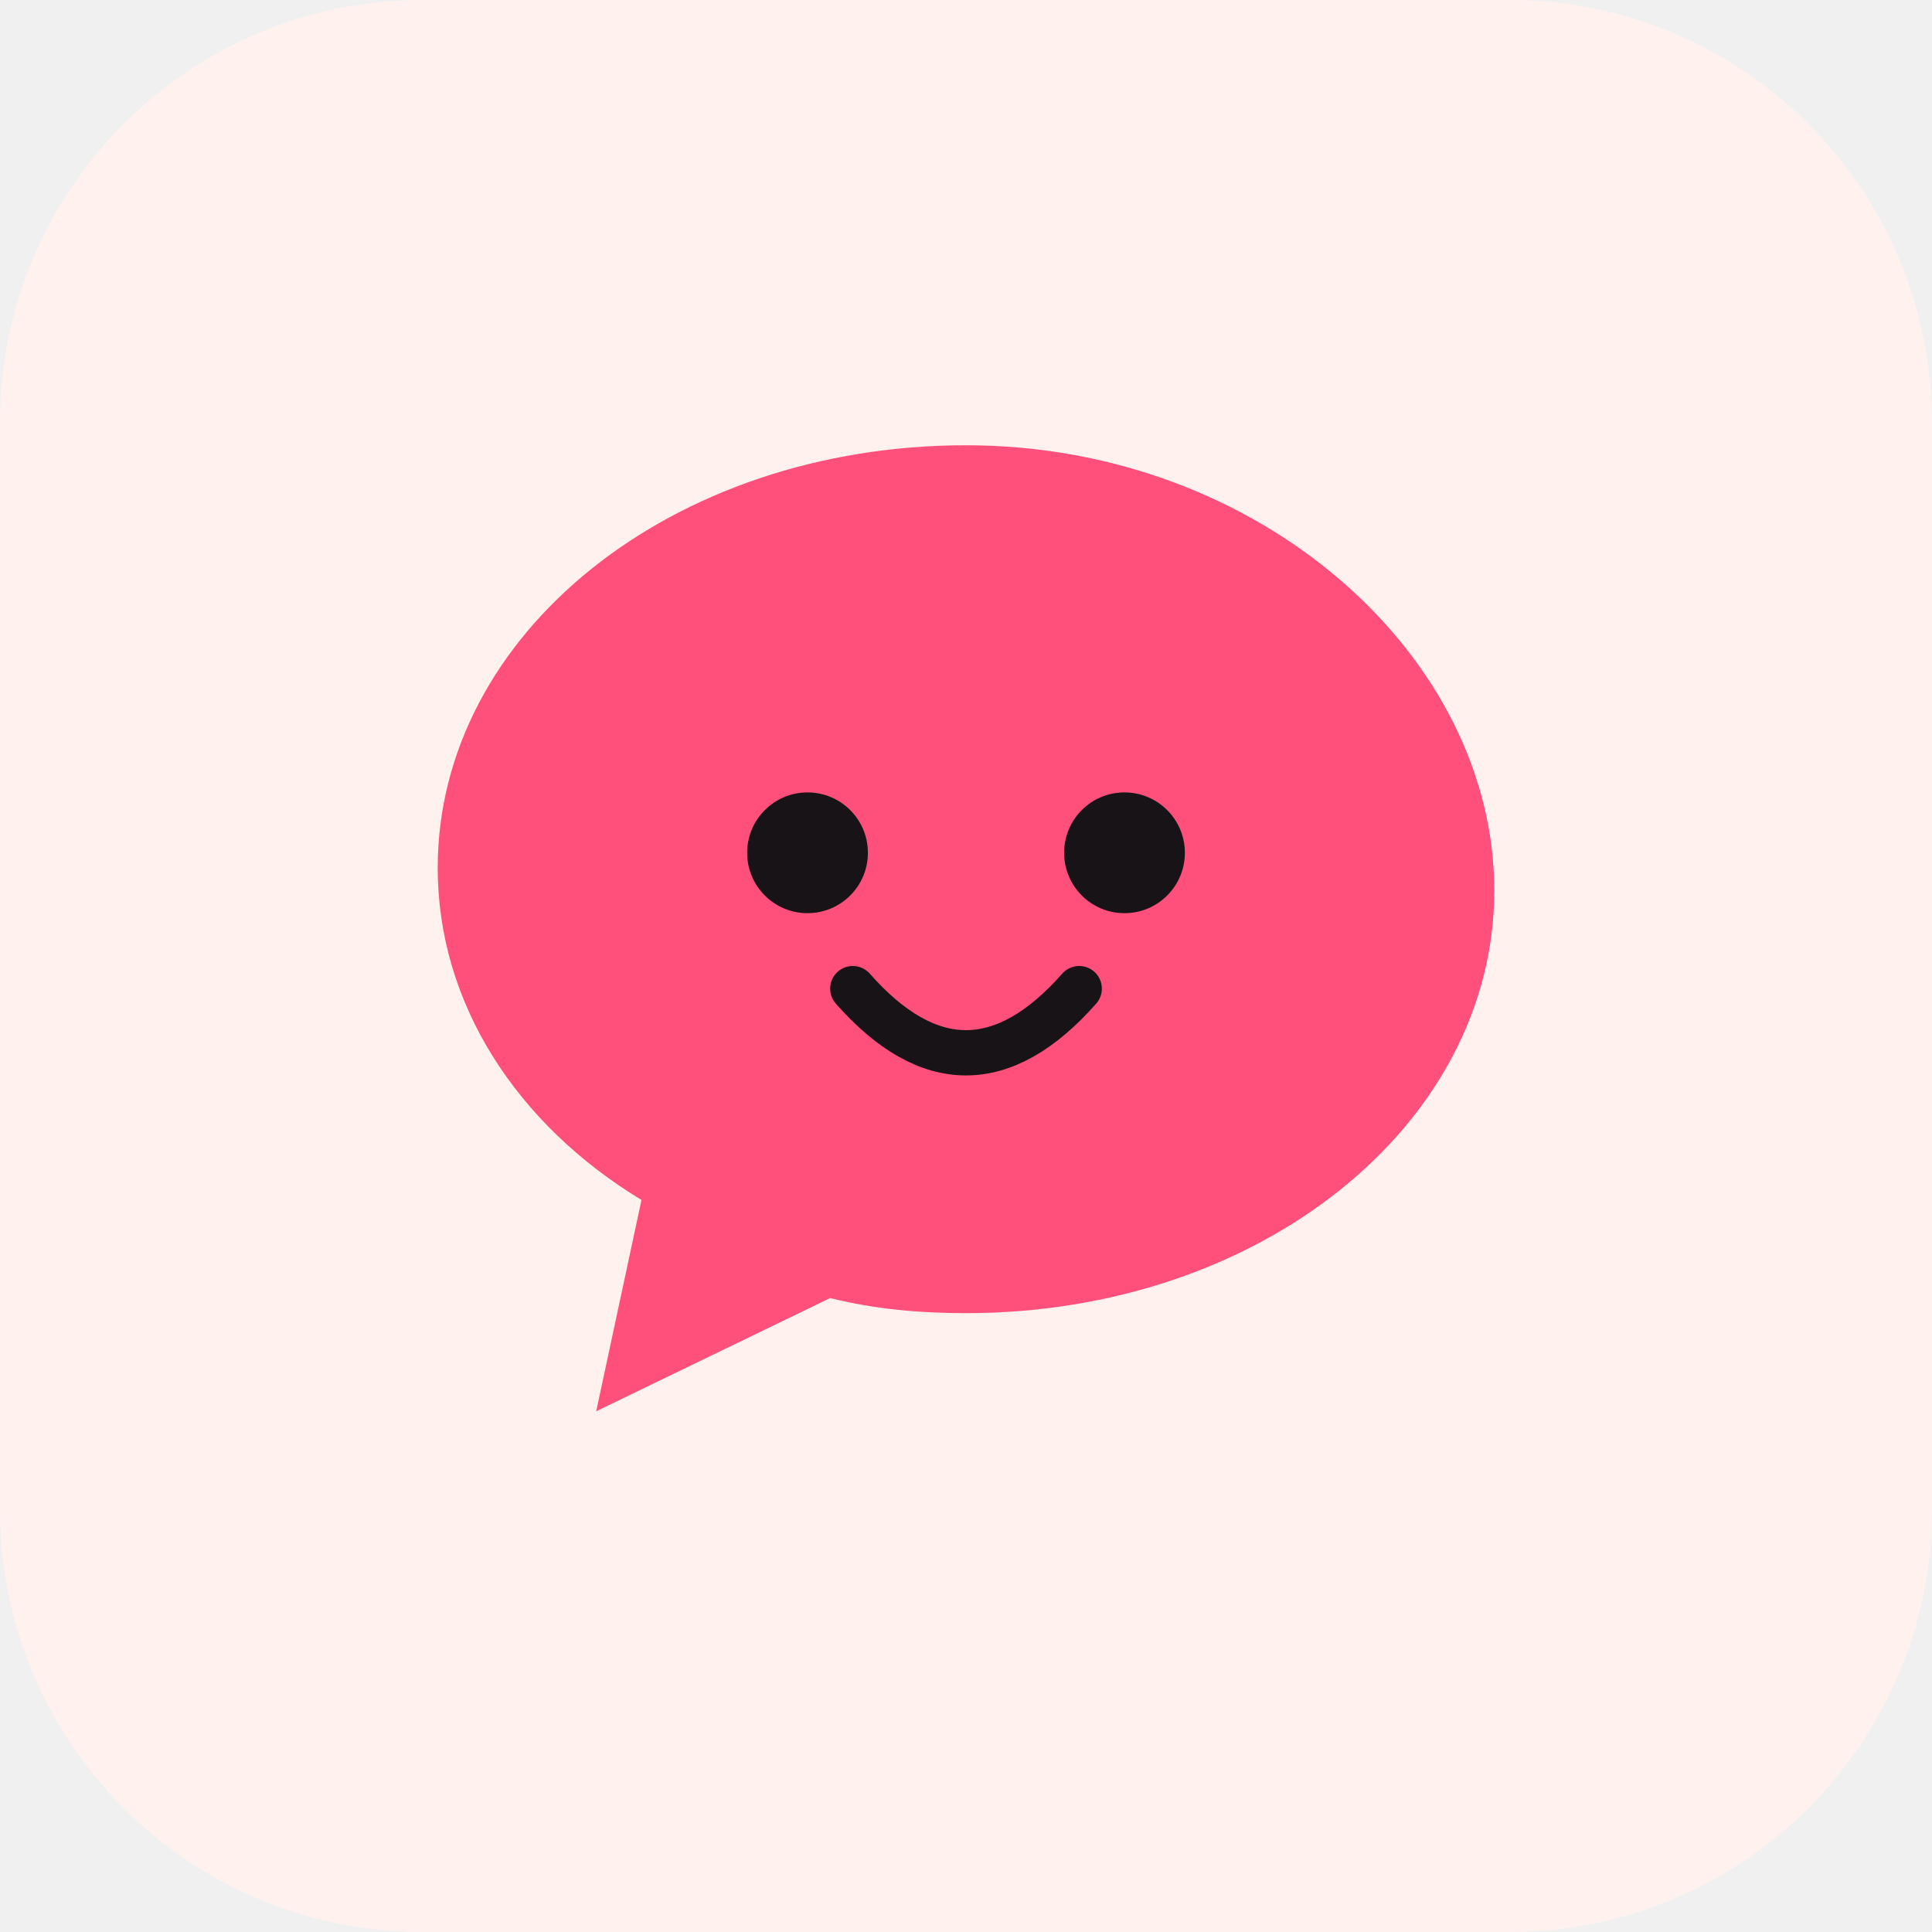
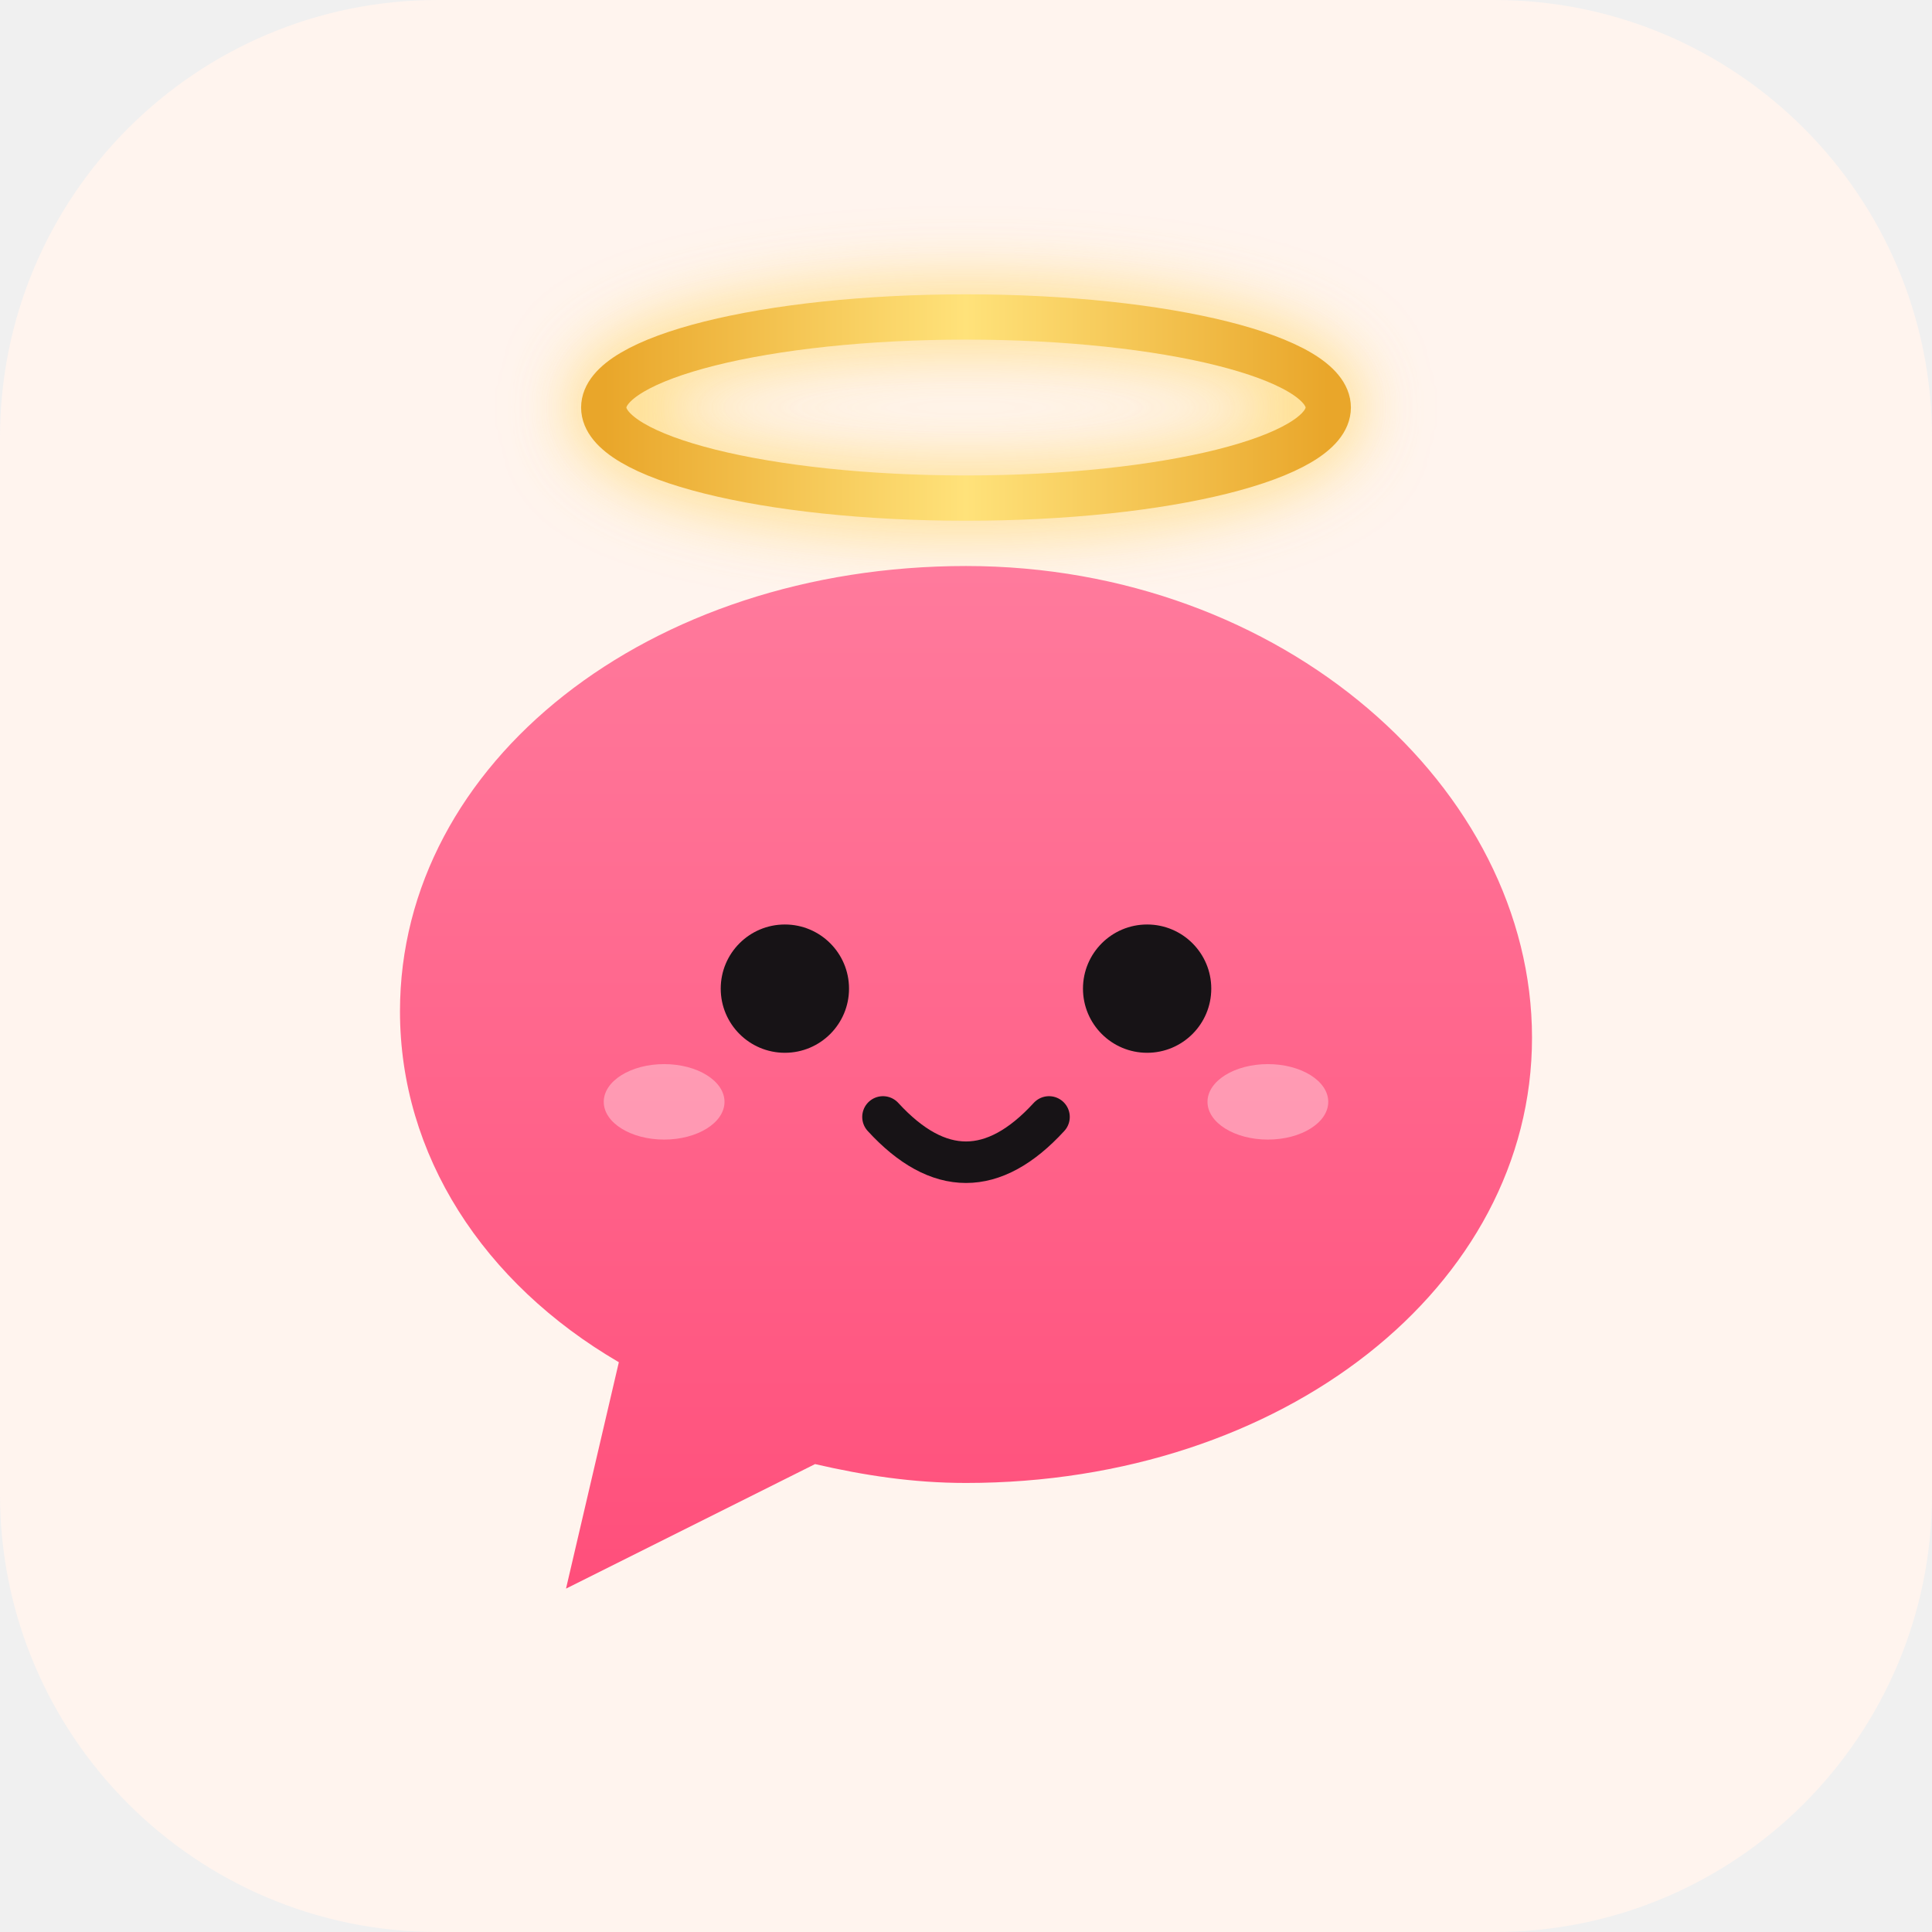
<svg xmlns="http://www.w3.org/2000/svg" viewBox="0 0 512 512">
-   <rect width="512" height="512" rx="112" fill="#fff1ee" />
-   <path d="M256 118c-78 0-140 50-140 112 0 36 21 68 54 88l-12 56 62-30c12 3 24 4 36 4 78 0 140-50 140-112S334 118 256 118z" fill="#ff4f7b" />
-   <circle cx="214" cy="226" r="16" fill="#171316" />
-   <circle cx="298" cy="226" r="16" fill="#171316" />
-   <path d="M226 262q30 34 60 0" fill="none" stroke="#171316" stroke-width="12" stroke-linecap="round" />
+   <defs>
+     <linearGradient id="b" x1="0" y1="0" x2="0" y2="1">
+       <stop offset="0" stop-color="#ff7a9c" />
+       <stop offset="1" stop-color="#ff4f7b" />
+     </linearGradient>
+     <linearGradient id="g" x1="0" y1="0" x2="1" y2="0">
+       <stop offset="0" stop-color="#e9a62a" />
+       <stop offset=".5" stop-color="#ffe27a" />
+       <stop offset="1" stop-color="#e9a62a" />
+     </linearGradient>
+     <filter id="f" x="-30%" y="-100%" width="160%" height="300%">
+       <feGaussianBlur stdDeviation="9" />
+     </filter>
+   </defs>
+   <rect width="512" height="512" rx="116" fill="#fff4ee" />
+   <ellipse cx="256" cy="108" rx="96" ry="24" fill="none" stroke="#ffd45c" stroke-width="16" opacity=".75" filter="url(#f)" />
+   <path d="M256 150c-84 0-150 52-150 118 0 38 22 72 58 93l-14 60 66-33c13 3 26 5 40 5 84 0 150-52 150-118S340 150 256 150z" fill="url(#b)" />
+   <ellipse cx="256" cy="108" rx="96" ry="24" fill="none" stroke="url(#g)" stroke-width="12" />
+   <circle cx="208" cy="262" r="17" fill="#171316" />
+   <circle cx="304" cy="262" r="17" fill="#171316" />
+   <path d="M234 296q22 24 44 0" fill="none" stroke="#171316" stroke-width="11" stroke-linecap="round" />
+   <ellipse cx="176" cy="292" rx="16" ry="10" fill="#fff" opacity=".35" />
+   <ellipse cx="336" cy="292" rx="16" ry="10" fill="#fff" opacity=".35" />
</svg>
